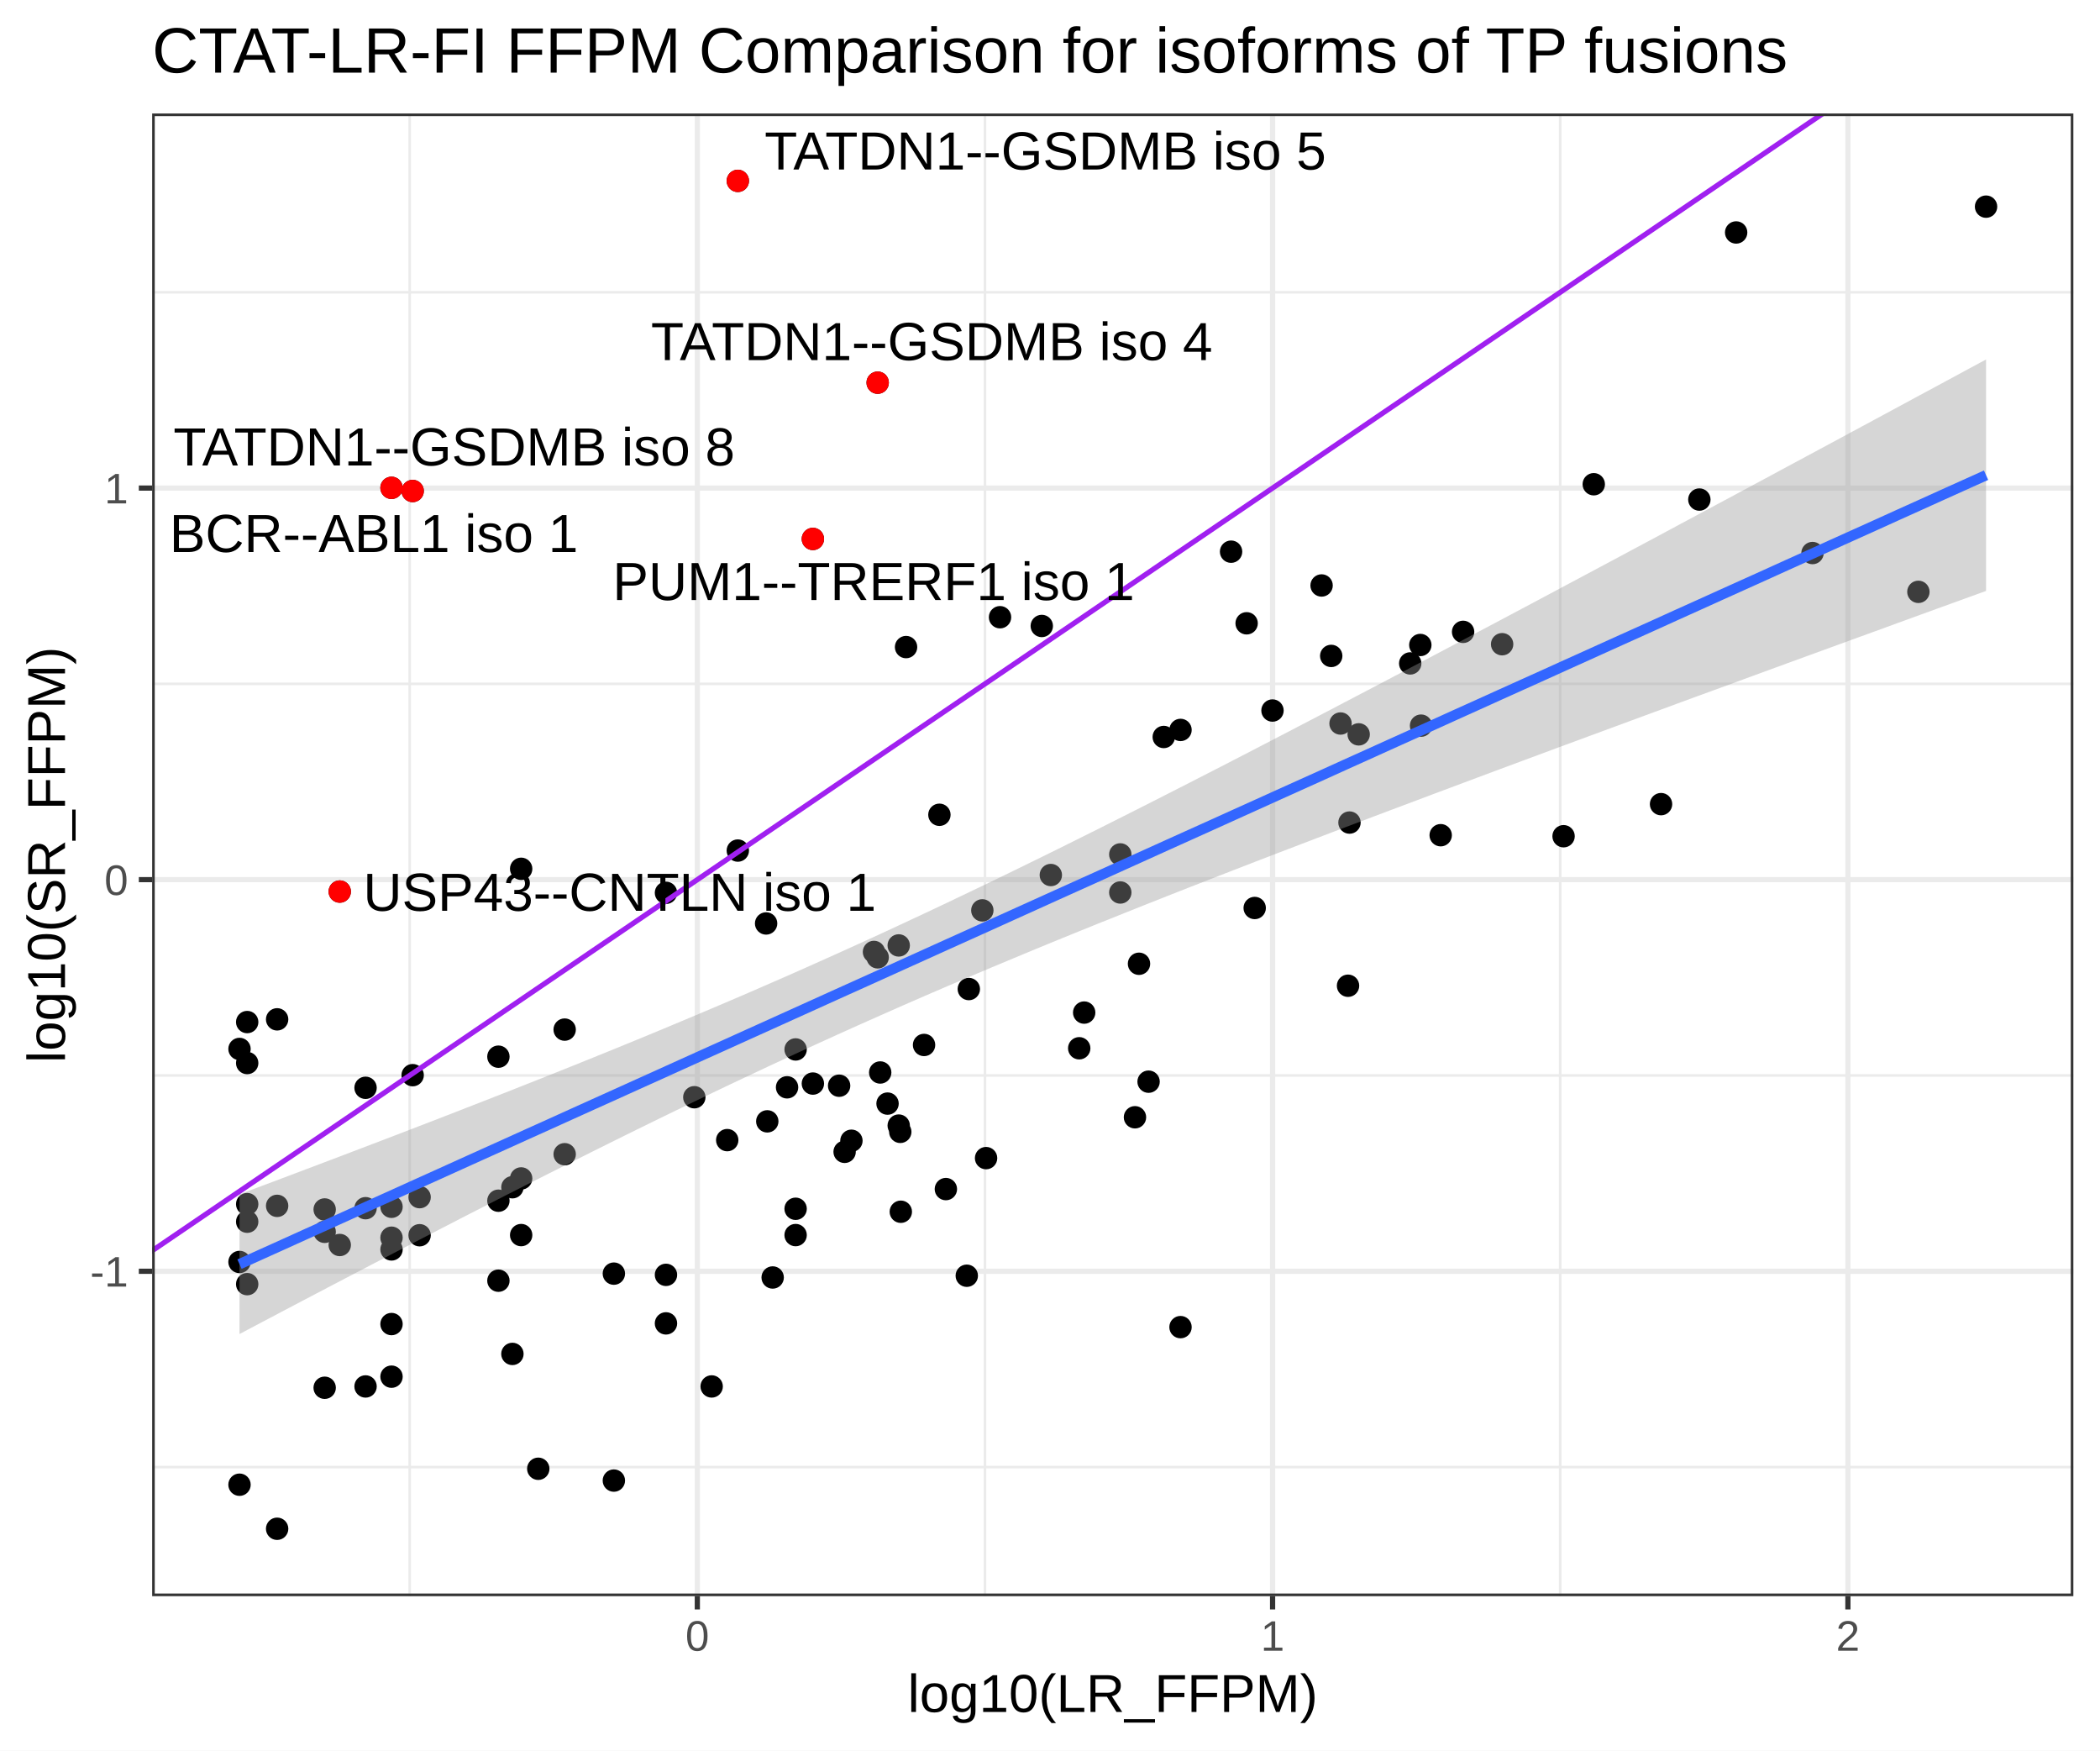
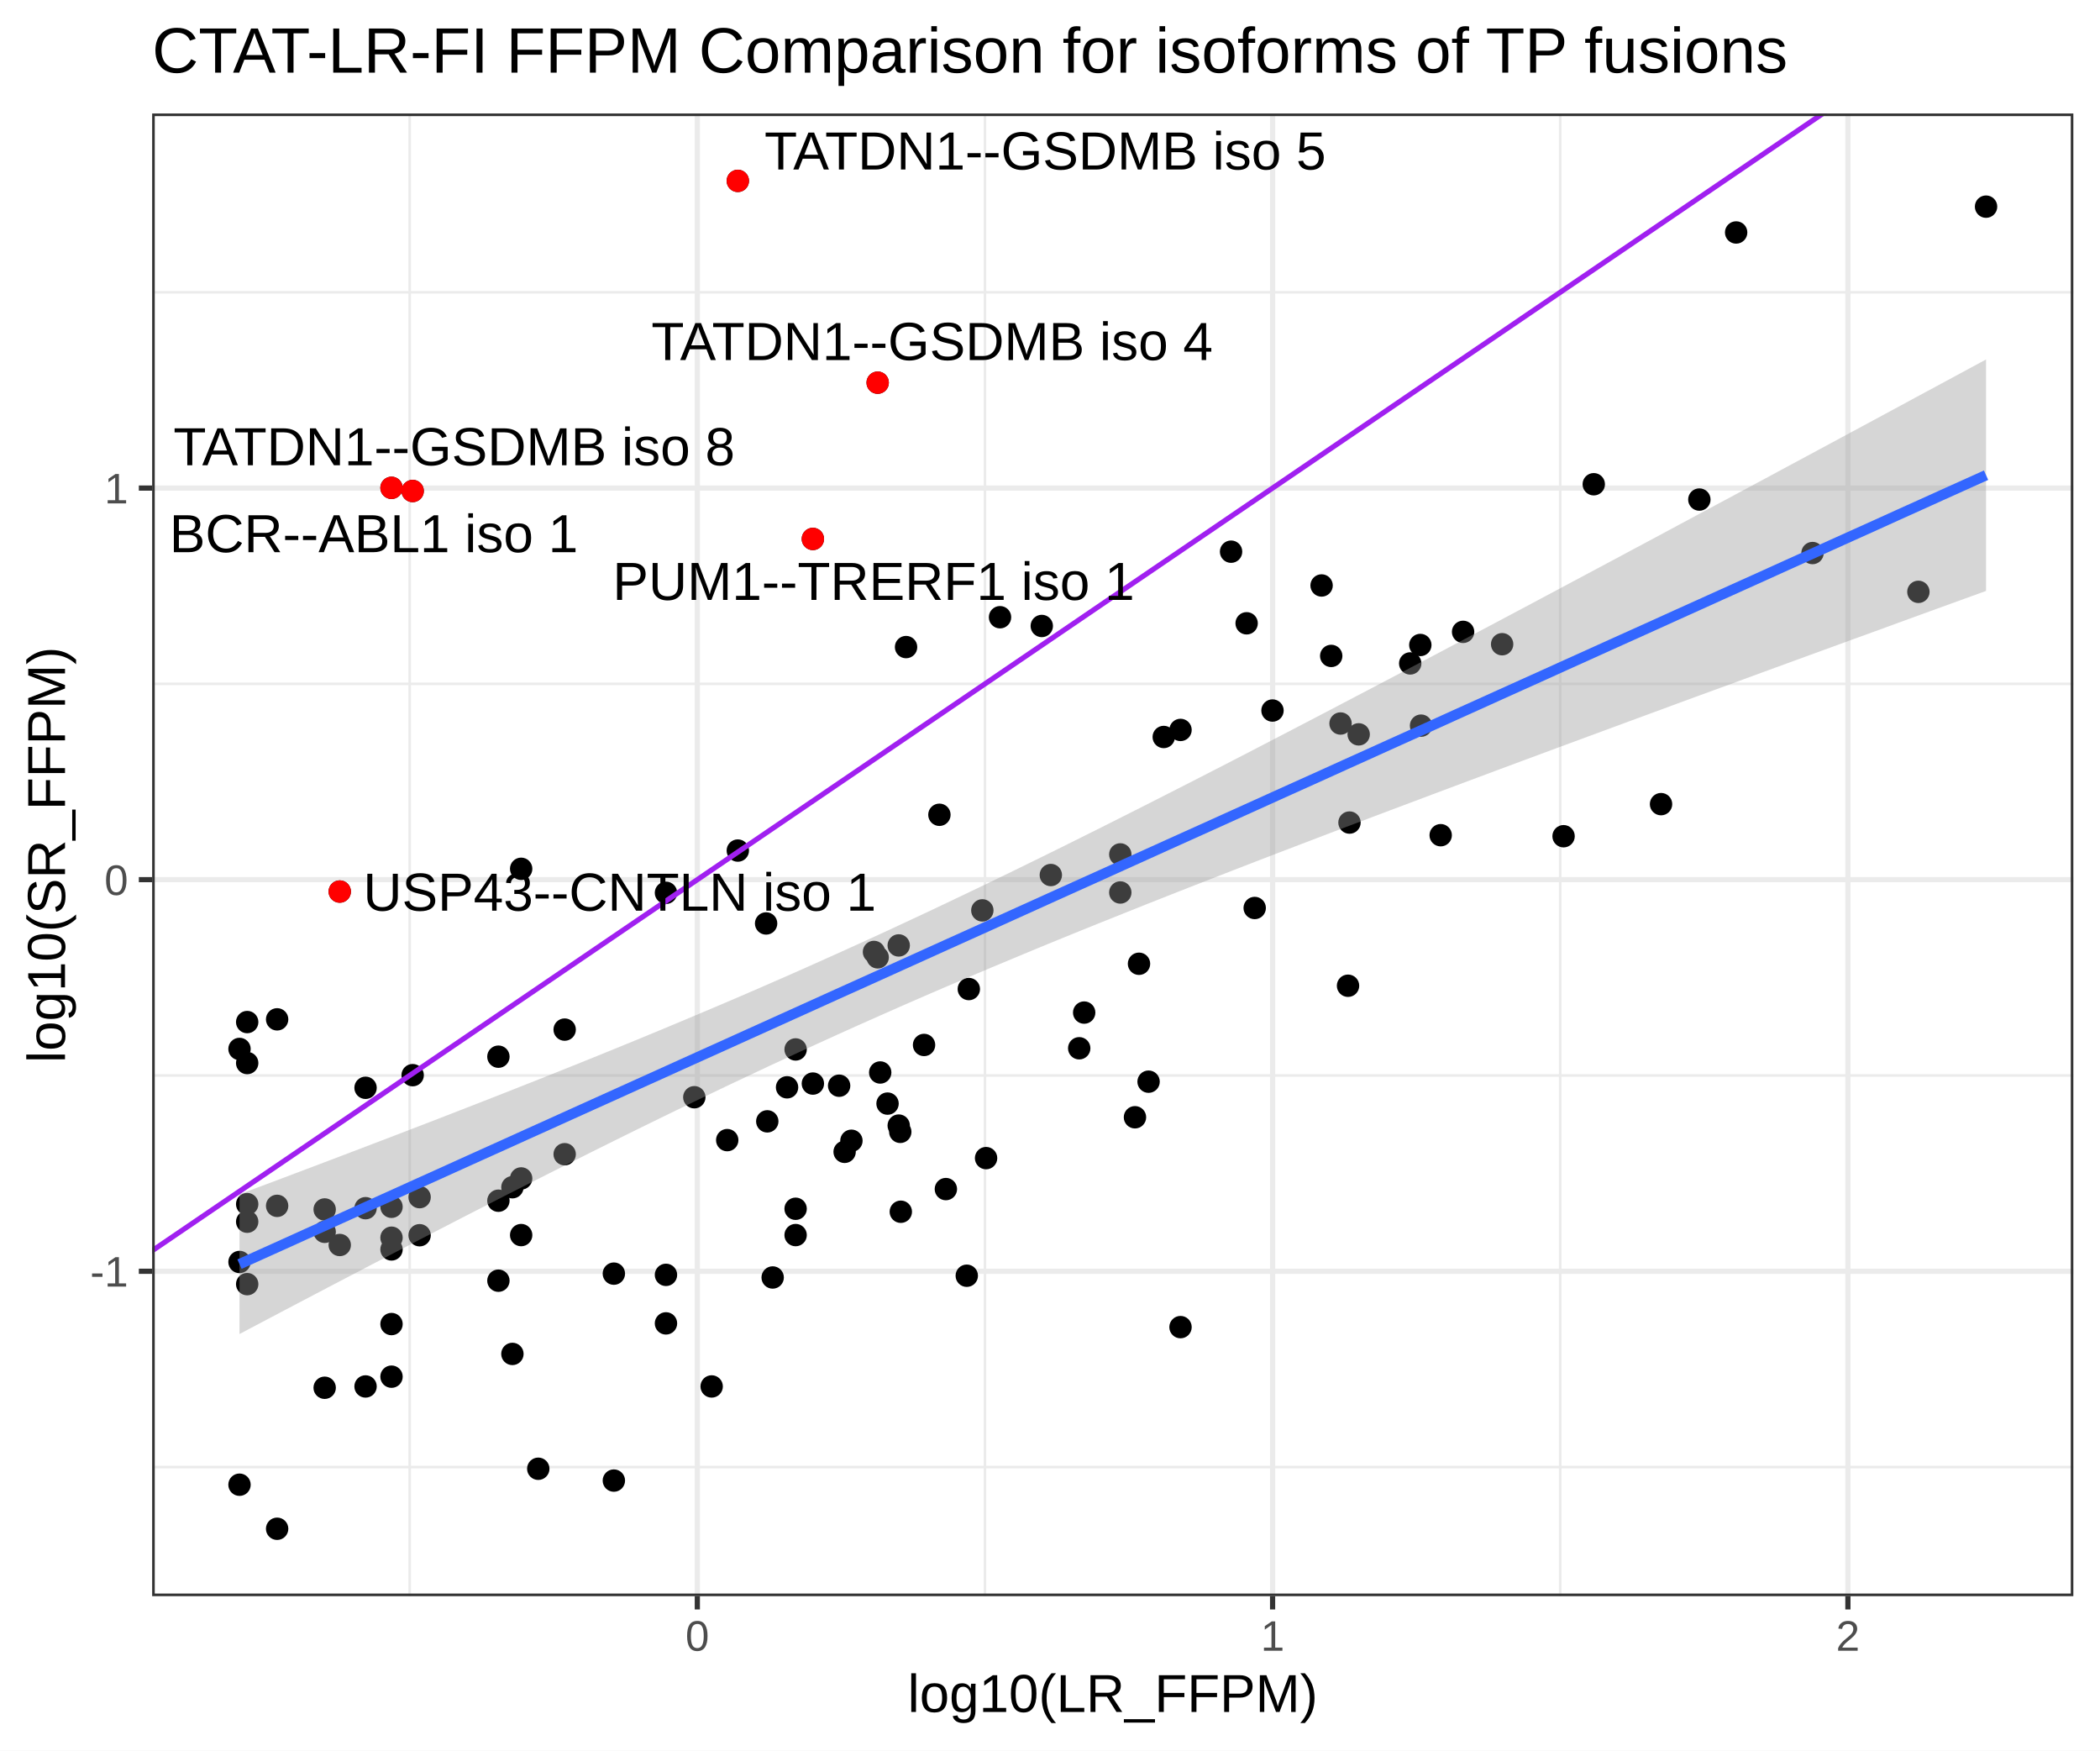
<svg xmlns="http://www.w3.org/2000/svg" class="svglite" width="432.00pt" height="360.00pt" viewBox="0 0 432.00 360.00">
  <defs>
    <style type="text/css">
    .svglite line, .svglite polyline, .svglite polygon, .svglite path, .svglite rect, .svglite circle {
      fill: none;
      stroke: #000000;
      stroke-linecap: round;
      stroke-linejoin: round;
      stroke-miterlimit: 10.00;
    }
    .svglite text {
      white-space: pre;
    }
  </style>
  </defs>
  <rect width="100%" height="100%" style="stroke: none; fill: #FFFFFF;" />
  <defs>
    <clipPath id="cpMC4wMHw0MzIuMDB8MC4wMHwzNjAuMDA=">
      <rect x="0.00" y="0.00" width="432.00" height="360.00" />
    </clipPath>
  </defs>
  <g clip-path="url(#cpMC4wMHw0MzIuMDB8MC4wMHwzNjAuMDA=)">
    <rect x="0" y="0.00" width="432.00" height="360.00" style="stroke-width: 1.07; stroke: #FFFFFF; fill: #FFFFFF;" />
  </g>
  <defs>
    <clipPath id="cpMzEuMzB8NDI2LjUyfDIzLjM0fDMyOC4yNw==">
      <rect x="31.30" y="23.34" width="395.22" height="304.93" />
    </clipPath>
  </defs>
  <g clip-path="url(#cpMzEuMzB8NDI2LjUyfDIzLjM0fDMyOC4yNw==)">
    <rect x="31.30" y="23.34" width="395.22" height="304.93" style="stroke-width: 1.07; stroke: none; fill: #FFFFFF;" />
    <polyline points="31.30,301.72 426.52,301.72 " style="stroke-width: 0.53; stroke: #EBEBEB; stroke-linecap: butt;" />
    <polyline points="31.30,221.18 426.52,221.18 " style="stroke-width: 0.53; stroke: #EBEBEB; stroke-linecap: butt;" />
    <polyline points="31.30,140.65 426.52,140.65 " style="stroke-width: 0.53; stroke: #EBEBEB; stroke-linecap: butt;" />
    <polyline points="31.30,60.11 426.52,60.11 " style="stroke-width: 0.53; stroke: #EBEBEB; stroke-linecap: butt;" />
    <polyline points="84.28,328.27 84.28,23.34 " style="stroke-width: 0.53; stroke: #EBEBEB; stroke-linecap: butt;" />
    <polyline points="202.62,328.27 202.62,23.34 " style="stroke-width: 0.53; stroke: #EBEBEB; stroke-linecap: butt;" />
    <polyline points="320.96,328.27 320.96,23.34 " style="stroke-width: 0.53; stroke: #EBEBEB; stroke-linecap: butt;" />
    <polyline points="31.30,261.45 426.52,261.45 " style="stroke-width: 1.07; stroke: #EBEBEB; stroke-linecap: butt;" />
    <polyline points="31.30,180.91 426.52,180.91 " style="stroke-width: 1.07; stroke: #EBEBEB; stroke-linecap: butt;" />
    <polyline points="31.30,100.38 426.52,100.38 " style="stroke-width: 1.07; stroke: #EBEBEB; stroke-linecap: butt;" />
    <polyline points="143.45,328.27 143.45,23.34 " style="stroke-width: 1.07; stroke: #EBEBEB; stroke-linecap: butt;" />
    <polyline points="261.79,328.27 261.79,23.34 " style="stroke-width: 1.07; stroke: #EBEBEB; stroke-linecap: butt;" />
    <polyline points="380.14,328.27 380.14,23.34 " style="stroke-width: 1.07; stroke: #EBEBEB; stroke-linecap: butt;" />
    <circle cx="223.03" cy="208.25" r="1.95" style="stroke-width: 0.71; fill: #000000;" />
    <circle cx="80.54" cy="283.13" r="1.95" style="stroke-width: 0.71; fill: #000000;" />
    <circle cx="242.85" cy="272.94" r="1.95" style="stroke-width: 0.71; fill: #000000;" />
    <circle cx="163.67" cy="248.60" r="1.95" style="stroke-width: 0.71; fill: #000000;" />
    <circle cx="239.40" cy="151.57" r="1.95" style="stroke-width: 0.71; fill: #000000;" />
    <circle cx="309.01" cy="132.49" r="1.95" style="stroke-width: 0.71; fill: #000000;" />
    <circle cx="105.41" cy="278.45" r="1.95" style="stroke-width: 0.71; fill: #000000;" />
    <circle cx="49.27" cy="259.54" r="1.95" style="stroke-width: 0.71; fill: #000000;" />
    <circle cx="202.85" cy="238.18" r="1.95" style="stroke-width: 0.71; fill: #000000;" />
    <circle cx="116.16" cy="237.38" r="1.95" style="stroke-width: 0.71; fill: #000000;" />
    <circle cx="80.54" cy="256.96" r="1.95" style="stroke-width: 0.71; fill: #000000;" />
    <circle cx="66.79" cy="253.34" r="1.95" style="stroke-width: 0.71; fill: #000000;" />
    <circle cx="126.28" cy="304.50" r="1.95" style="stroke-width: 0.71; fill: #000000;" />
    <circle cx="86.32" cy="246.21" r="1.95" style="stroke-width: 0.71; fill: #000000;" />
    <circle cx="296.37" cy="171.77" r="1.95" style="stroke-width: 0.71; fill: #000000;" />
    <circle cx="151.78" cy="174.93" r="1.95" style="stroke-width: 0.71; fill: #000000;" />
    <circle cx="84.89" cy="100.98" r="1.95" style="stroke-width: 0.71; fill: #000000;" />
    <circle cx="157.60" cy="189.92" r="1.95" style="stroke-width: 0.71; fill: #000000;" />
    <circle cx="327.86" cy="99.59" r="1.95" style="stroke-width: 0.71; fill: #000000;" />
    <circle cx="261.77" cy="146.13" r="1.95" style="stroke-width: 0.71; fill: #000000;" />
    <circle cx="216.17" cy="179.96" r="1.95" style="stroke-width: 0.71; fill: #000000;" />
    <circle cx="180.55" cy="78.70" r="1.95" style="stroke-width: 0.71; fill: #000000;" />
    <circle cx="151.78" cy="37.20" r="1.95" style="stroke-width: 0.71; fill: #000000;" />
    <circle cx="137.00" cy="262.19" r="1.95" style="stroke-width: 0.71; fill: #000000;" />
    <circle cx="137.00" cy="272.17" r="1.95" style="stroke-width: 0.71; fill: #000000;" />
    <circle cx="80.54" cy="100.33" r="1.95" style="stroke-width: 0.71; fill: #000000;" />
    <circle cx="80.54" cy="272.31" r="1.95" style="stroke-width: 0.71; fill: #000000;" />
    <circle cx="184.88" cy="194.44" r="1.95" style="stroke-width: 0.71; fill: #000000;" />
    <circle cx="181.07" cy="220.57" r="1.95" style="stroke-width: 0.71; fill: #000000;" />
    <circle cx="49.27" cy="305.35" r="1.95" style="stroke-width: 0.71; fill: #000000;" />
    <circle cx="182.58" cy="226.97" r="1.95" style="stroke-width: 0.71; fill: #000000;" />
    <circle cx="50.85" cy="251.26" r="1.95" style="stroke-width: 0.71; fill: #000000;" />
    <circle cx="69.89" cy="183.36" r="1.95" style="stroke-width: 0.71; fill: #000000;" />
    <circle cx="190.09" cy="214.91" r="1.95" style="stroke-width: 0.71; fill: #000000;" />
    <circle cx="253.25" cy="113.46" r="1.95" style="stroke-width: 0.71; fill: #000000;" />
    <circle cx="275.77" cy="148.80" r="1.95" style="stroke-width: 0.71; fill: #000000;" />
    <circle cx="161.91" cy="223.62" r="1.95" style="stroke-width: 0.71; fill: #000000;" />
    <circle cx="50.85" cy="210.20" r="1.95" style="stroke-width: 0.71; fill: #000000;" />
    <circle cx="279.50" cy="151.03" r="1.95" style="stroke-width: 0.71; fill: #000000;" />
    <circle cx="222.01" cy="215.59" r="1.95" style="stroke-width: 0.71; fill: #000000;" />
    <circle cx="193.25" cy="167.57" r="1.95" style="stroke-width: 0.71; fill: #000000;" />
    <circle cx="107.21" cy="242.36" r="1.95" style="stroke-width: 0.71; fill: #000000;" />
    <circle cx="126.28" cy="261.94" r="1.95" style="stroke-width: 0.71; fill: #000000;" />
    <circle cx="105.41" cy="244.17" r="1.95" style="stroke-width: 0.71; fill: #000000;" />
    <circle cx="163.67" cy="215.83" r="1.95" style="stroke-width: 0.71; fill: #000000;" />
    <circle cx="107.21" cy="254.01" r="1.95" style="stroke-width: 0.71; fill: #000000;" />
    <circle cx="242.85" cy="150.12" r="1.95" style="stroke-width: 0.71; fill: #000000;" />
    <circle cx="142.83" cy="225.66" r="1.95" style="stroke-width: 0.71; fill: #000000;" />
    <circle cx="50.85" cy="247.64" r="1.95" style="stroke-width: 0.71; fill: #000000;" />
    <circle cx="199.30" cy="203.41" r="1.95" style="stroke-width: 0.71; fill: #000000;" />
    <circle cx="186.39" cy="133.08" r="1.95" style="stroke-width: 0.71; fill: #000000;" />
    <circle cx="50.85" cy="218.63" r="1.95" style="stroke-width: 0.71; fill: #000000;" />
    <circle cx="50.85" cy="264.10" r="1.95" style="stroke-width: 0.71; fill: #000000;" />
    <circle cx="205.72" cy="126.94" r="1.95" style="stroke-width: 0.71; fill: #000000;" />
    <circle cx="300.98" cy="129.95" r="1.95" style="stroke-width: 0.71; fill: #000000;" />
    <circle cx="292.33" cy="149.24" r="1.95" style="stroke-width: 0.71; fill: #000000;" />
    <circle cx="163.67" cy="254.01" r="1.95" style="stroke-width: 0.71; fill: #000000;" />
    <circle cx="167.22" cy="110.84" r="1.95" style="stroke-width: 0.71; fill: #000000;" />
    <circle cx="86.32" cy="254.04" r="1.95" style="stroke-width: 0.71; fill: #000000;" />
    <circle cx="349.58" cy="102.74" r="1.95" style="stroke-width: 0.71; fill: #000000;" />
    <circle cx="184.88" cy="231.49" r="1.95" style="stroke-width: 0.71; fill: #000000;" />
    <circle cx="292.18" cy="132.65" r="1.95" style="stroke-width: 0.71; fill: #000000;" />
    <circle cx="185.31" cy="249.21" r="1.95" style="stroke-width: 0.71; fill: #000000;" />
    <circle cx="234.31" cy="198.21" r="1.95" style="stroke-width: 0.71; fill: #000000;" />
    <circle cx="158.95" cy="262.73" r="1.95" style="stroke-width: 0.71; fill: #000000;" />
    <circle cx="102.53" cy="246.94" r="1.95" style="stroke-width: 0.71; fill: #000000;" />
    <circle cx="66.79" cy="285.41" r="1.95" style="stroke-width: 0.71; fill: #000000;" />
    <circle cx="102.53" cy="217.32" r="1.95" style="stroke-width: 0.71; fill: #000000;" />
    <circle cx="408.56" cy="42.50" r="1.95" style="stroke-width: 0.71; fill: #000000;" />
    <circle cx="157.84" cy="230.62" r="1.95" style="stroke-width: 0.71; fill: #000000;" />
    <circle cx="75.20" cy="223.72" r="1.95" style="stroke-width: 0.71; fill: #000000;" />
    <circle cx="75.20" cy="248.48" r="1.95" style="stroke-width: 0.71; fill: #000000;" />
    <circle cx="357.15" cy="47.81" r="1.95" style="stroke-width: 0.71; fill: #000000;" />
    <circle cx="57.01" cy="209.64" r="1.95" style="stroke-width: 0.71; fill: #000000;" />
    <circle cx="57.01" cy="248.00" r="1.95" style="stroke-width: 0.71; fill: #000000;" />
    <circle cx="57.01" cy="314.41" r="1.95" style="stroke-width: 0.71; fill: #000000;" />
    <circle cx="230.46" cy="183.55" r="1.95" style="stroke-width: 0.71; fill: #000000;" />
    <circle cx="233.48" cy="229.78" r="1.95" style="stroke-width: 0.71; fill: #000000;" />
    <circle cx="256.45" cy="128.19" r="1.95" style="stroke-width: 0.71; fill: #000000;" />
    <circle cx="214.31" cy="128.74" r="1.95" style="stroke-width: 0.71; fill: #000000;" />
    <circle cx="84.89" cy="221.12" r="1.95" style="stroke-width: 0.71; fill: #000000;" />
    <circle cx="80.54" cy="248.19" r="1.95" style="stroke-width: 0.71; fill: #000000;" />
    <circle cx="290.10" cy="136.44" r="1.95" style="stroke-width: 0.71; fill: #000000;" />
    <circle cx="172.62" cy="223.29" r="1.95" style="stroke-width: 0.71; fill: #000000;" />
    <circle cx="271.87" cy="120.41" r="1.95" style="stroke-width: 0.71; fill: #000000;" />
    <circle cx="179.79" cy="195.78" r="1.95" style="stroke-width: 0.71; fill: #000000;" />
    <circle cx="102.53" cy="263.39" r="1.95" style="stroke-width: 0.71; fill: #000000;" />
    <circle cx="66.79" cy="248.74" r="1.95" style="stroke-width: 0.71; fill: #000000;" />
    <circle cx="194.58" cy="244.55" r="1.95" style="stroke-width: 0.71; fill: #000000;" />
    <circle cx="149.60" cy="234.48" r="1.95" style="stroke-width: 0.71; fill: #000000;" />
    <circle cx="80.54" cy="254.55" r="1.95" style="stroke-width: 0.71; fill: #000000;" />
    <circle cx="107.21" cy="178.68" r="1.95" style="stroke-width: 0.71; fill: #000000;" />
    <circle cx="394.64" cy="121.72" r="1.95" style="stroke-width: 0.71; fill: #000000;" />
    <circle cx="341.70" cy="165.38" r="1.95" style="stroke-width: 0.71; fill: #000000;" />
    <circle cx="321.65" cy="171.98" r="1.95" style="stroke-width: 0.71; fill: #000000;" />
    <circle cx="277.31" cy="202.73" r="1.95" style="stroke-width: 0.71; fill: #000000;" />
    <circle cx="198.88" cy="262.37" r="1.95" style="stroke-width: 0.71; fill: #000000;" />
    <circle cx="236.28" cy="222.46" r="1.95" style="stroke-width: 0.71; fill: #000000;" />
    <circle cx="146.40" cy="285.14" r="1.95" style="stroke-width: 0.71; fill: #000000;" />
    <circle cx="110.73" cy="302.07" r="1.95" style="stroke-width: 0.71; fill: #000000;" />
    <circle cx="75.20" cy="285.14" r="1.95" style="stroke-width: 0.71; fill: #000000;" />
    <circle cx="273.85" cy="134.90" r="1.95" style="stroke-width: 0.71; fill: #000000;" />
    <circle cx="180.55" cy="196.89" r="1.95" style="stroke-width: 0.71; fill: #000000;" />
    <circle cx="202.08" cy="187.23" r="1.95" style="stroke-width: 0.71; fill: #000000;" />
    <circle cx="230.46" cy="175.72" r="1.95" style="stroke-width: 0.71; fill: #000000;" />
    <circle cx="137.00" cy="183.62" r="1.95" style="stroke-width: 0.71; fill: #000000;" />
    <circle cx="69.89" cy="256.05" r="1.95" style="stroke-width: 0.71; fill: #000000;" />
    <circle cx="372.86" cy="113.74" r="1.95" style="stroke-width: 0.71; fill: #000000;" />
    <circle cx="175.15" cy="234.61" r="1.95" style="stroke-width: 0.71; fill: #000000;" />
    <circle cx="167.22" cy="222.85" r="1.95" style="stroke-width: 0.71; fill: #000000;" />
    <circle cx="277.61" cy="169.17" r="1.95" style="stroke-width: 0.71; fill: #000000;" />
    <circle cx="258.11" cy="186.74" r="1.95" style="stroke-width: 0.71; fill: #000000;" />
    <circle cx="185.20" cy="232.78" r="1.95" style="stroke-width: 0.71; fill: #000000;" />
    <circle cx="116.16" cy="211.75" r="1.95" style="stroke-width: 0.71; fill: #000000;" />
    <circle cx="173.75" cy="236.89" r="1.95" style="stroke-width: 0.71; fill: #000000;" />
    <circle cx="49.27" cy="215.73" r="1.95" style="stroke-width: 0.71; fill: #000000;" />
    <polygon points="49.27,245.62 53.81,243.92 58.36,242.21 62.91,240.49 67.46,238.77 72.01,237.04 76.55,235.31 81.10,233.57 85.65,231.82 90.20,230.07 94.75,228.30 99.29,226.53 103.84,224.75 108.39,222.95 112.94,221.15 117.49,219.33 122.03,217.50 126.58,215.65 131.13,213.79 135.68,211.91 140.23,210.01 144.77,208.10 149.32,206.17 153.87,204.22 158.42,202.24 162.97,200.25 167.51,198.23 172.06,196.19 176.61,194.13 181.16,192.05 185.71,189.94 190.25,187.82 194.80,185.67 199.35,183.50 203.90,181.32 208.45,179.11 212.99,176.89 217.54,174.65 222.09,172.39 226.64,170.12 231.19,167.83 235.73,165.54 240.28,163.23 244.83,160.91 249.38,158.58 253.93,156.24 258.47,153.89 263.02,151.53 267.57,149.16 272.12,146.79 276.66,144.41 281.21,142.03 285.76,139.64 290.31,137.24 294.86,134.84 299.40,132.44 303.95,130.03 308.50,127.62 313.05,125.20 317.60,122.78 322.14,120.36 326.69,117.93 331.24,115.50 335.79,113.07 340.34,110.64 344.88,108.20 349.43,105.76 353.98,103.32 358.53,100.88 363.08,98.44 367.62,95.99 372.17,93.55 376.72,91.10 381.27,88.65 385.82,86.20 390.36,83.75 394.91,81.29 399.46,78.84 404.01,76.38 408.56,73.93 408.56,121.53 404.01,123.18 399.46,124.83 394.91,126.48 390.36,128.14 385.82,129.80 381.27,131.45 376.72,133.11 372.17,134.77 367.62,136.43 363.08,138.09 358.53,139.76 353.98,141.43 349.43,143.09 344.88,144.76 340.34,146.44 335.79,148.11 331.24,149.79 326.69,151.47 322.14,153.15 317.60,154.83 313.05,156.52 308.50,158.21 303.95,159.91 299.40,161.61 294.86,163.31 290.31,165.02 285.76,166.73 281.21,168.45 276.66,170.17 272.12,171.90 267.57,173.64 263.02,175.38 258.47,177.13 253.93,178.89 249.38,180.66 244.83,182.43 240.28,184.22 235.73,186.02 231.19,187.83 226.64,189.65 222.09,191.49 217.54,193.34 212.99,195.21 208.45,197.10 203.90,199.00 199.35,200.92 194.80,202.86 190.25,204.82 185.71,206.80 181.16,208.81 176.61,210.83 172.06,212.88 167.51,214.95 162.97,217.04 158.42,219.15 153.87,221.29 149.32,223.44 144.77,225.62 140.23,227.81 135.68,230.02 131.13,232.25 126.58,234.50 122.03,236.76 117.49,239.04 112.94,241.33 108.39,243.63 103.84,245.94 99.29,248.27 94.75,250.60 90.20,252.95 85.65,255.30 81.10,257.66 76.55,260.03 72.01,262.40 67.46,264.78 62.91,267.17 58.36,269.56 53.81,271.96 49.27,274.36 " style="stroke-width: 0.00; stroke: none; stroke-linecap: butt; fill: #999999; fill-opacity: 0.40;" />
    <polyline points="49.27,245.62 53.81,243.92 58.36,242.21 62.91,240.49 67.46,238.77 72.01,237.04 76.55,235.31 81.10,233.57 85.65,231.82 90.20,230.07 94.75,228.30 99.29,226.53 103.84,224.75 108.39,222.95 112.94,221.15 117.49,219.33 122.03,217.50 126.58,215.65 131.13,213.79 135.68,211.91 140.23,210.01 144.77,208.10 149.32,206.17 153.87,204.22 158.42,202.24 162.97,200.25 167.51,198.23 172.06,196.19 176.61,194.13 181.16,192.05 185.71,189.94 190.25,187.82 194.80,185.67 199.35,183.50 203.90,181.32 208.45,179.11 212.99,176.89 217.54,174.65 222.09,172.39 226.64,170.12 231.19,167.83 235.73,165.54 240.28,163.23 244.83,160.91 249.38,158.58 253.93,156.24 258.47,153.89 263.02,151.53 267.57,149.16 272.12,146.79 276.66,144.41 281.21,142.03 285.76,139.64 290.31,137.24 294.86,134.84 299.40,132.44 303.95,130.03 308.50,127.62 313.05,125.20 317.60,122.78 322.14,120.36 326.69,117.93 331.24,115.50 335.79,113.07 340.34,110.64 344.88,108.20 349.43,105.76 353.98,103.32 358.53,100.88 363.08,98.44 367.62,95.99 372.17,93.55 376.72,91.10 381.27,88.65 385.82,86.20 390.36,83.75 394.91,81.29 399.46,78.84 404.01,76.38 408.56,73.93 " style="stroke-width: 2.13; stroke: none; stroke-linecap: butt;" />
    <polyline points="408.56,121.53 404.01,123.18 399.46,124.83 394.91,126.48 390.36,128.14 385.82,129.80 381.27,131.45 376.72,133.11 372.17,134.77 367.62,136.43 363.08,138.09 358.53,139.76 353.98,141.43 349.43,143.09 344.88,144.76 340.34,146.44 335.79,148.11 331.24,149.79 326.69,151.47 322.14,153.15 317.60,154.83 313.05,156.52 308.50,158.21 303.95,159.91 299.40,161.61 294.86,163.31 290.31,165.02 285.76,166.73 281.21,168.45 276.66,170.17 272.12,171.90 267.57,173.64 263.02,175.38 258.47,177.13 253.93,178.89 249.38,180.66 244.83,182.43 240.28,184.22 235.73,186.02 231.19,187.83 226.64,189.65 222.09,191.49 217.54,193.34 212.99,195.21 208.45,197.10 203.90,199.00 199.35,200.92 194.80,202.86 190.25,204.82 185.71,206.80 181.16,208.81 176.61,210.83 172.06,212.88 167.51,214.95 162.97,217.04 158.42,219.15 153.87,221.29 149.32,223.44 144.77,225.62 140.23,227.81 135.68,230.02 131.13,232.25 126.58,234.50 122.03,236.76 117.49,239.04 112.94,241.33 108.39,243.63 103.84,245.94 99.29,248.27 94.75,250.60 90.20,252.95 85.65,255.30 81.10,257.66 76.55,260.03 72.01,262.40 67.46,264.78 62.91,267.17 58.36,269.56 53.81,271.96 49.27,274.36 " style="stroke-width: 2.13; stroke: none; stroke-linecap: butt;" />
    <polyline points="49.27,259.99 53.81,257.94 58.36,255.89 62.91,253.83 67.46,251.78 72.01,249.72 76.55,247.67 81.10,245.62 85.65,243.56 90.20,241.51 94.75,239.45 99.29,237.40 103.84,235.35 108.39,233.29 112.94,231.24 117.49,229.18 122.03,227.13 126.58,225.08 131.13,223.02 135.68,220.97 140.23,218.91 144.77,216.86 149.32,214.81 153.87,212.75 158.42,210.70 162.97,208.64 167.51,206.59 172.06,204.53 176.61,202.48 181.16,200.43 185.71,198.37 190.25,196.32 194.80,194.26 199.35,192.21 203.90,190.16 208.45,188.10 212.99,186.05 217.54,183.99 222.09,181.94 226.64,179.89 231.19,177.83 235.73,175.78 240.28,173.72 244.83,171.67 249.38,169.62 253.93,167.56 258.47,165.51 263.02,163.45 267.57,161.40 272.12,159.35 276.66,157.29 281.21,155.24 285.76,153.18 290.31,151.13 294.86,149.08 299.40,147.02 303.95,144.97 308.50,142.91 313.05,140.86 317.60,138.81 322.14,136.75 326.69,134.70 331.24,132.64 335.79,130.59 340.34,128.54 344.88,126.48 349.43,124.43 353.98,122.37 358.53,120.32 363.08,118.27 367.62,116.21 372.17,114.16 376.72,112.10 381.27,110.05 385.82,108.00 390.36,105.94 394.91,103.89 399.46,101.83 404.01,99.78 408.56,97.73 " style="stroke-width: 2.13; stroke: #3366FF; stroke-linecap: butt;" />
    <line x1="-363.92" y1="526.19" x2="821.74" y2="-280.68" style="stroke-width: 1.07; stroke: #A020F0; stroke-linecap: butt;" />
    <circle cx="151.78" cy="37.20" r="1.95" style="stroke-width: 0.71; stroke: #FF0000; fill: #FF0000;" />
    <circle cx="80.54" cy="100.33" r="1.95" style="stroke-width: 0.71; stroke: #FF0000; fill: #FF0000;" />
    <circle cx="84.89" cy="100.98" r="1.95" style="stroke-width: 0.71; stroke: #FF0000; fill: #FF0000;" />
    <circle cx="180.55" cy="78.70" r="1.95" style="stroke-width: 0.71; stroke: #FF0000; fill: #FF0000;" />
    <circle cx="167.22" cy="110.84" r="1.95" style="stroke-width: 0.71; stroke: #FF0000; fill: #FF0000;" />
    <circle cx="69.89" cy="183.36" r="1.95" style="stroke-width: 0.71; stroke: #FF0000; fill: #FF0000;" />
-     <text x="215.04" y="34.86" text-anchor="middle" style="font-size: 11.04px; font-family: &quot;Arial&quot;;" textLength="117.06px" lengthAdjust="spacingAndGlyphs">TATDN1--GSDMB iso 5</text>
-     <text x="93.43" y="95.73" text-anchor="middle" style="font-size: 11.04px; font-family: &quot;Arial&quot;;" textLength="117.06px" lengthAdjust="spacingAndGlyphs">TATDN1--GSDMB iso 8</text>
-     <text x="76.90" y="113.53" text-anchor="middle" style="font-size: 11.04px; font-family: &quot;Arial&quot;;" textLength="83.98px" lengthAdjust="spacingAndGlyphs">BCR--ABL1 iso 1</text>
-     <text x="191.68" y="74.06" text-anchor="middle" style="font-size: 11.04px; font-family: &quot;Arial&quot;;" textLength="117.06px" lengthAdjust="spacingAndGlyphs">TATDN1--GSDMB iso 4</text>
-     <text x="179.71" y="123.41" text-anchor="middle" style="font-size: 11.04px; font-family: &quot;Arial&quot;;" textLength="107.25px" lengthAdjust="spacingAndGlyphs">PUM1--TRERF1 iso 1</text>
-     <text x="127.47" y="187.31" text-anchor="middle" style="font-size: 11.04px; font-family: &quot;Arial&quot;;" textLength="105.42px" lengthAdjust="spacingAndGlyphs">USP43--CNTLN iso 1</text>
+     <text x="215.01" y="34.86" text-anchor="middle" style="font-size: 11.04px; font-family: &quot;Arial&quot;;" textLength="117.06px" lengthAdjust="spacingAndGlyphs">TATDN1--GSDMB iso 5</text>
+     <text x="93.43" y="95.69" text-anchor="middle" style="font-size: 11.04px; font-family: &quot;Arial&quot;;" textLength="117.06px" lengthAdjust="spacingAndGlyphs">TATDN1--GSDMB iso 8</text>
+     <text x="76.89" y="113.56" text-anchor="middle" style="font-size: 11.04px; font-family: &quot;Arial&quot;;" textLength="83.98px" lengthAdjust="spacingAndGlyphs">BCR--ABL1 iso 1</text>
+     <text x="191.75" y="74.05" text-anchor="middle" style="font-size: 11.04px; font-family: &quot;Arial&quot;;" textLength="117.06px" lengthAdjust="spacingAndGlyphs">TATDN1--GSDMB iso 4</text>
+     <text x="179.71" y="123.38" text-anchor="middle" style="font-size: 11.04px; font-family: &quot;Arial&quot;;" textLength="107.25px" lengthAdjust="spacingAndGlyphs">PUM1--TRERF1 iso 1</text>
+     <text x="127.47" y="187.30" text-anchor="middle" style="font-size: 11.04px; font-family: &quot;Arial&quot;;" textLength="105.42px" lengthAdjust="spacingAndGlyphs">USP43--CNTLN iso 1</text>
    <rect x="31.30" y="23.34" width="395.22" height="304.93" style="stroke-width: 1.07; stroke: #333333;" />
  </g>
  <g clip-path="url(#cpMC4wMHw0MzIuMDB8MC4wMHwzNjAuMDA=)">
    <text x="26.37" y="264.60" text-anchor="end" style="font-size: 8.80px;fill: #4D4D4D; font-family: &quot;Arial&quot;;" textLength="7.83px" lengthAdjust="spacingAndGlyphs">-1</text>
    <text x="26.37" y="184.07" text-anchor="end" style="font-size: 8.80px;fill: #4D4D4D; font-family: &quot;Arial&quot;;" textLength="4.90px" lengthAdjust="spacingAndGlyphs">0</text>
    <text x="26.37" y="103.53" text-anchor="end" style="font-size: 8.80px;fill: #4D4D4D; font-family: &quot;Arial&quot;;" textLength="4.90px" lengthAdjust="spacingAndGlyphs">1</text>
    <polyline points="28.56,261.45 31.30,261.45 " style="stroke-width: 1.07; stroke: #333333; stroke-linecap: butt;" />
    <polyline points="28.56,180.91 31.30,180.91 " style="stroke-width: 1.07; stroke: #333333; stroke-linecap: butt;" />
    <polyline points="28.56,100.38 31.30,100.38 " style="stroke-width: 1.07; stroke: #333333; stroke-linecap: butt;" />
    <polyline points="143.45,331.01 143.45,328.27 " style="stroke-width: 1.07; stroke: #333333; stroke-linecap: butt;" />
    <polyline points="261.79,331.01 261.79,328.27 " style="stroke-width: 1.07; stroke: #333333; stroke-linecap: butt;" />
    <polyline points="380.14,331.01 380.14,328.27 " style="stroke-width: 1.07; stroke: #333333; stroke-linecap: butt;" />
    <text x="143.45" y="339.50" text-anchor="middle" style="font-size: 8.80px;fill: #4D4D4D; font-family: &quot;Arial&quot;;" textLength="4.90px" lengthAdjust="spacingAndGlyphs">0</text>
    <text x="261.79" y="339.50" text-anchor="middle" style="font-size: 8.80px;fill: #4D4D4D; font-family: &quot;Arial&quot;;" textLength="4.90px" lengthAdjust="spacingAndGlyphs">1</text>
    <text x="380.14" y="339.50" text-anchor="middle" style="font-size: 8.80px;fill: #4D4D4D; font-family: &quot;Arial&quot;;" textLength="4.90px" lengthAdjust="spacingAndGlyphs">2</text>
    <text x="228.91" y="352.09" text-anchor="middle" style="font-size: 11.00px; font-family: &quot;Arial&quot;;" textLength="84.37px" lengthAdjust="spacingAndGlyphs">log10(LR_FFPM)</text>
    <text transform="translate(13.37,175.80) rotate(-90)" text-anchor="middle" style="font-size: 11.00px; font-family: &quot;Arial&quot;;" textLength="85.59px" lengthAdjust="spacingAndGlyphs">log10(SR_FFPM)</text>
    <text x="31.30" y="14.94" style="font-size: 13.20px; font-family: &quot;Arial&quot;;" textLength="339.36px" lengthAdjust="spacingAndGlyphs">CTAT-LR-FI FFPM Comparison for isoforms of TP fusions</text>
  </g>
</svg>
